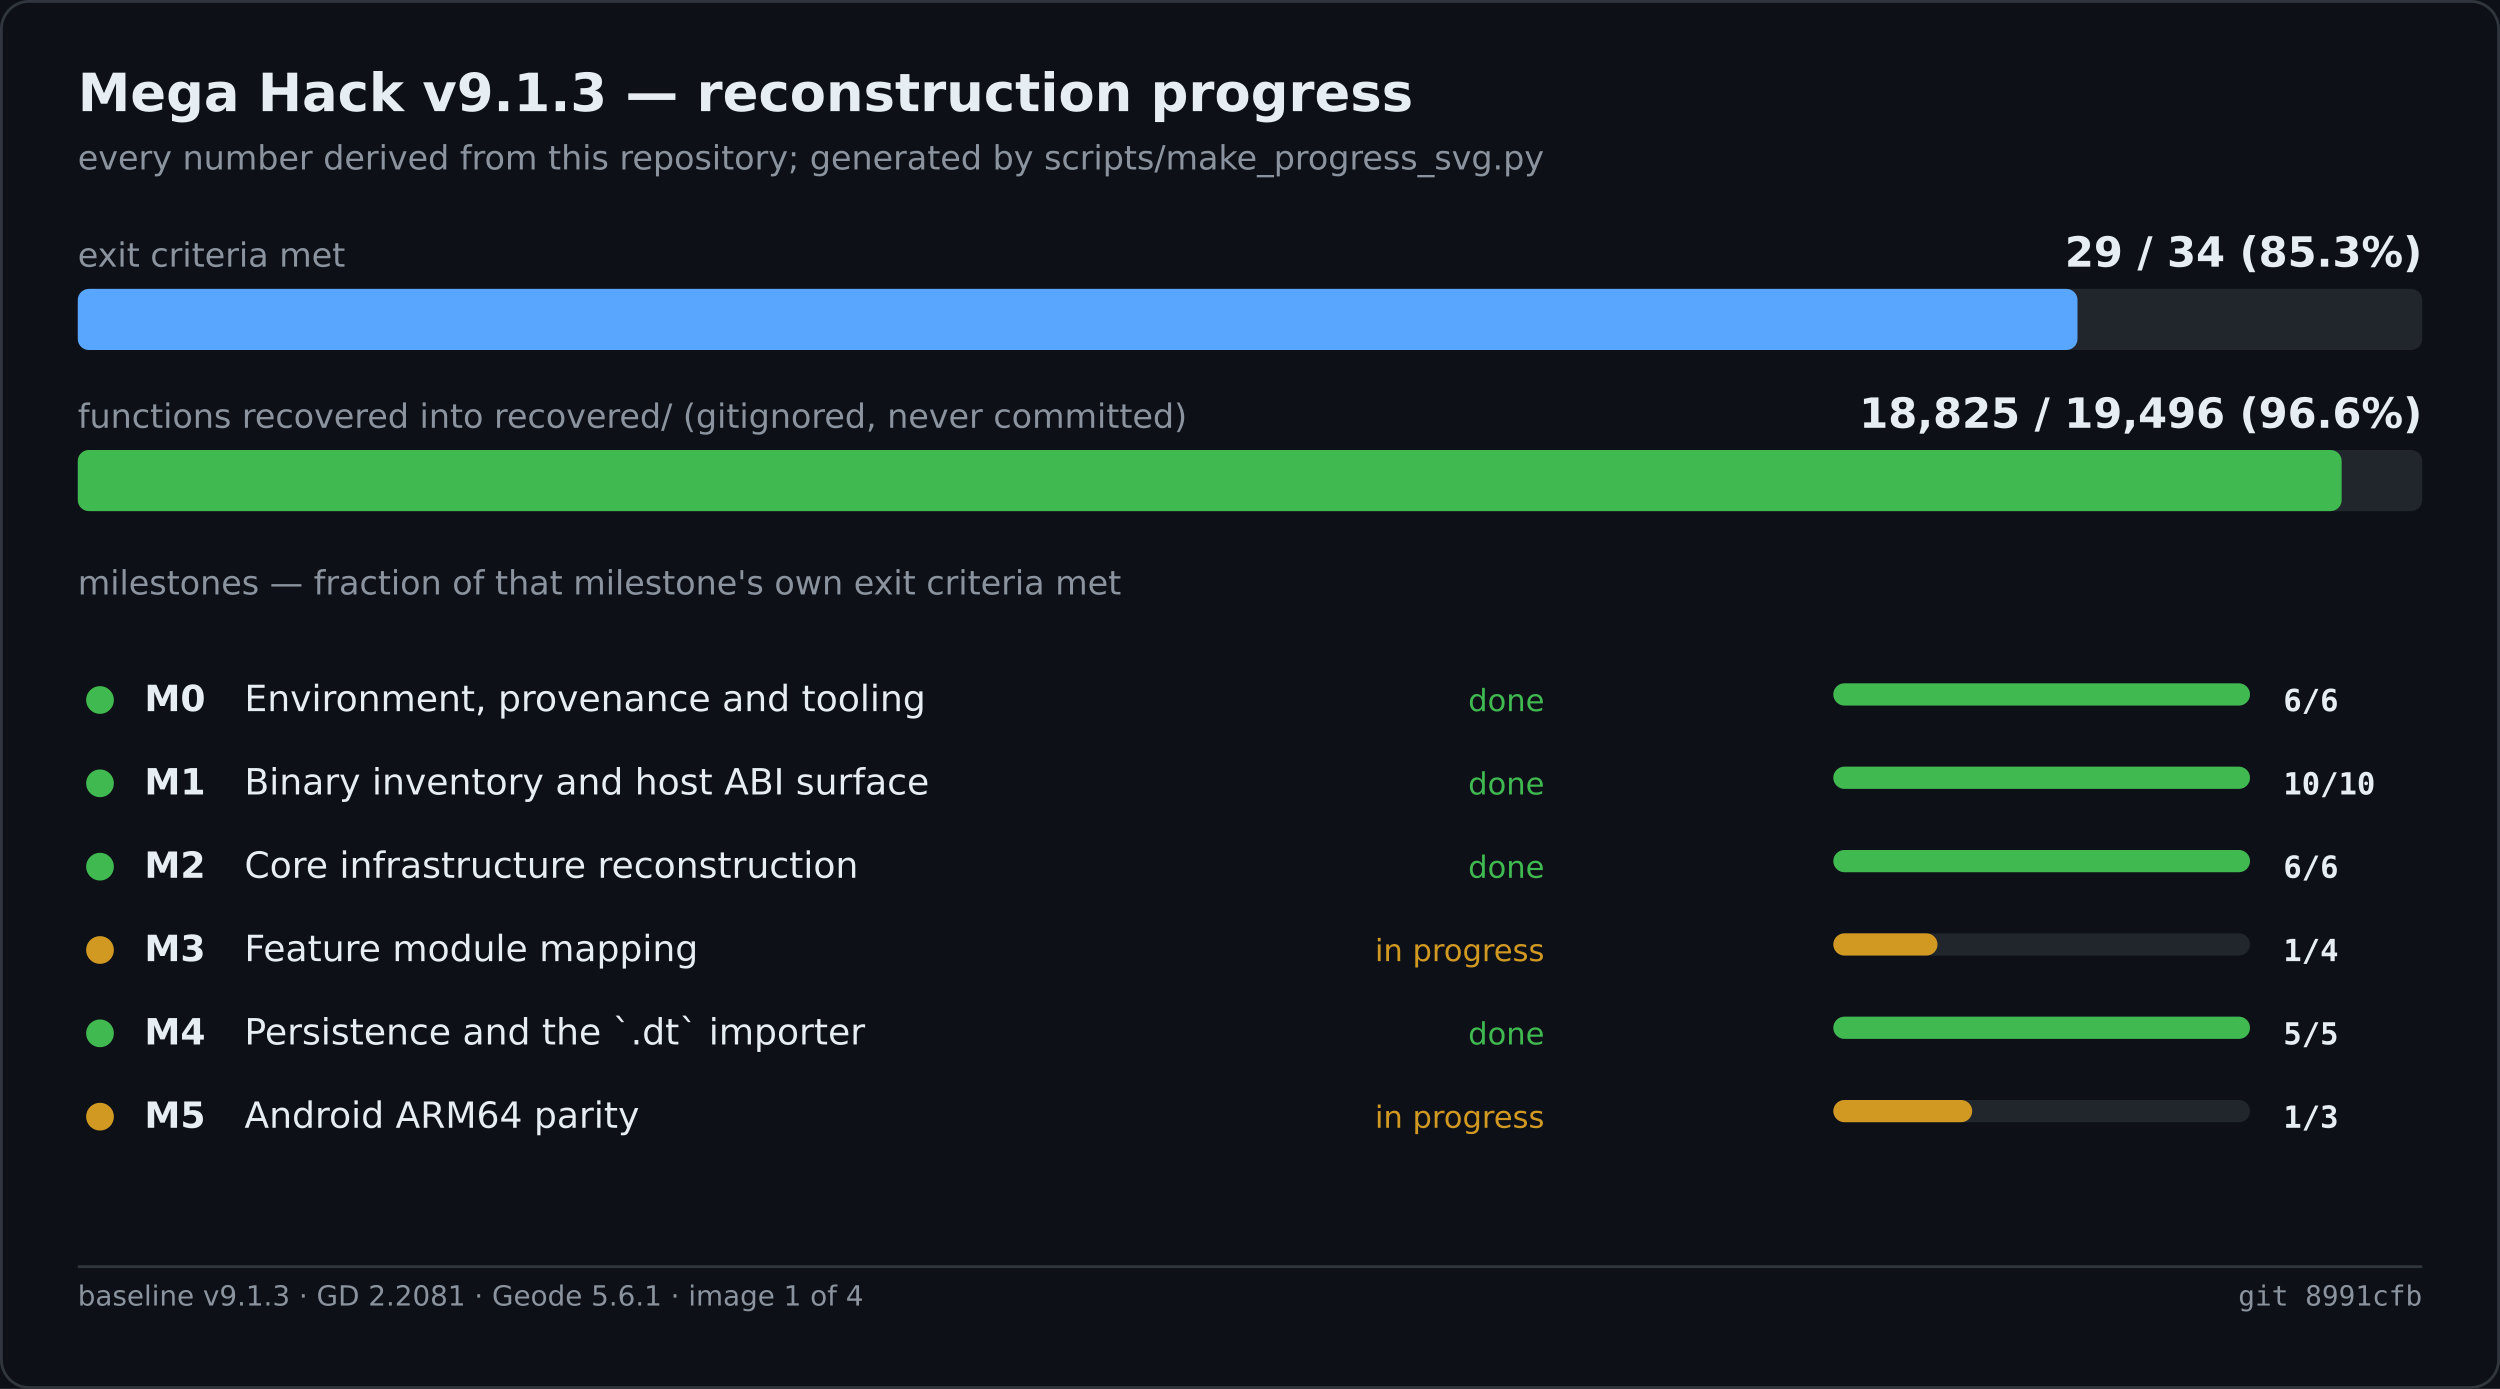
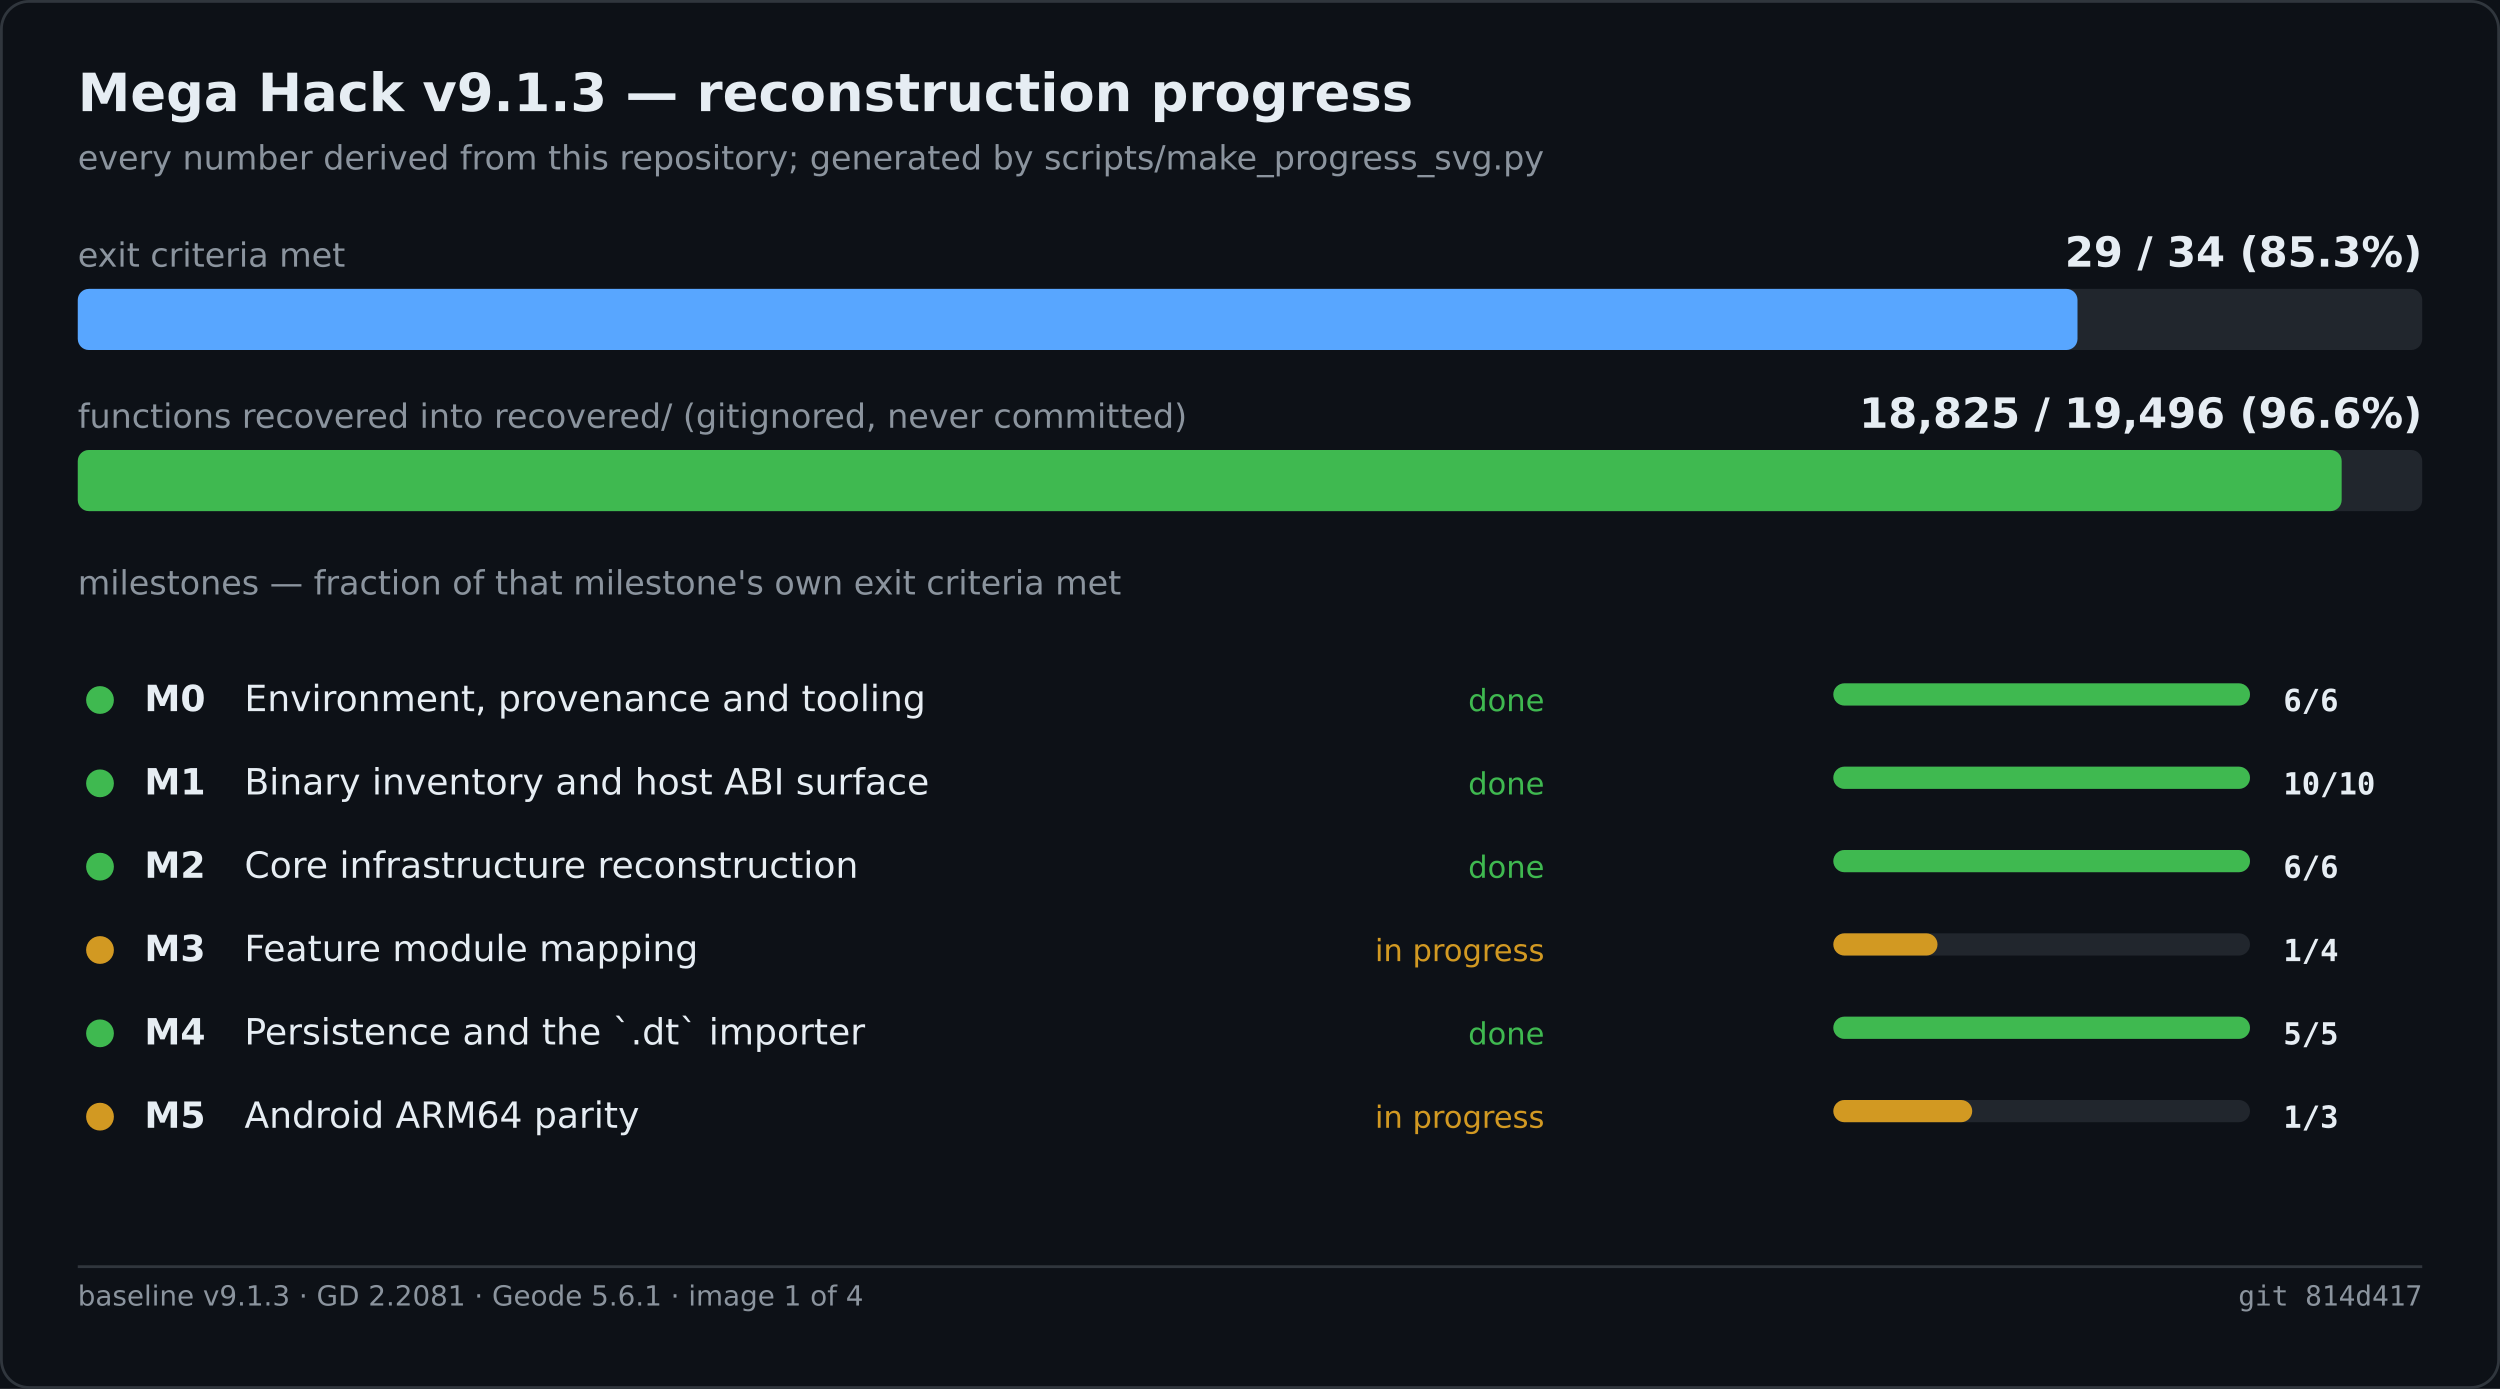
<svg xmlns="http://www.w3.org/2000/svg" width="900" height="500" viewBox="0 0 900 500" role="img" aria-label="Mega Hack v9.1.3 — reconstruction progress">
  <rect width="900" height="500" fill="#0d1117" />
  <rect x="0.5" y="0.5" width="899" height="499" fill="none" stroke="#30363d" rx="10" />
  <text x="28" y="40" font-family="Segoe UI,DejaVu Sans,Helvetica,sans-serif" font-size="19" font-weight="600" fill="#e6edf3">Mega Hack v9.1.3 — reconstruction progress</text>
  <text x="28" y="61" font-family="Segoe UI,DejaVu Sans,Helvetica,sans-serif" font-size="12" fill="#8b949e">every number derived from this repository; generated by scripts/make_progress_svg.py</text>
  <text x="28.0" y="96.0" font-family="Segoe UI,DejaVu Sans,Helvetica,sans-serif" font-size="12" fill="#8b949e">exit criteria met</text>
  <text x="872.0" y="96.0" font-family="Segoe UI,DejaVu Sans,Helvetica,sans-serif" font-size="15" fill="#e6edf3" font-weight="600" text-anchor="end">29 / 34   (85.3%)</text>
  <rect x="28.0" y="104.0" width="844.0" height="22.0" fill="#21262d" rx="4" />
  <rect x="28.0" y="104.0" width="719.9" height="22.0" fill="#58a6ff" rx="4" />
  <text x="28.0" y="154.0" font-family="Segoe UI,DejaVu Sans,Helvetica,sans-serif" font-size="12" fill="#8b949e">functions recovered into recovered/ (gitignored, never committed)</text>
  <text x="872.0" y="154.0" font-family="Segoe UI,DejaVu Sans,Helvetica,sans-serif" font-size="15" fill="#e6edf3" font-weight="600" text-anchor="end">18,825 / 19,496   (96.6%)</text>
  <rect x="28.0" y="162.0" width="844.0" height="22.0" fill="#21262d" rx="4" />
  <rect x="28.0" y="162.0" width="815.0" height="22.0" fill="#3fb950" rx="4" />
  <text x="28.0" y="214.0" font-family="Segoe UI,DejaVu Sans,Helvetica,sans-serif" font-size="12" fill="#8b949e">milestones — fraction of that milestone's own exit criteria met</text>
  <circle cx="36.0" cy="252.0" r="5" fill="#3fb950" />
  <text x="52.0" y="256.0" font-family="Segoe UI,DejaVu Sans,Helvetica,sans-serif" font-size="13" fill="#e6edf3" font-weight="600">M0</text>
  <text x="88.0" y="256.0" font-family="Segoe UI,DejaVu Sans,Helvetica,sans-serif" font-size="13" fill="#e6edf3">Environment, provenance and tooling</text>
  <text x="556.0" y="256.0" font-family="Segoe UI,DejaVu Sans,Helvetica,sans-serif" font-size="11" fill="#3fb950" text-anchor="end">done</text>
  <rect x="660.0" y="246.0" width="150.0" height="8.0" fill="#21262d" rx="4" />
  <rect x="660.0" y="246.0" width="150.0" height="8.0" fill="#3fb950" rx="4" />
  <text x="822.0" y="256.0" font-family="Cascadia Mono,Consolas,DejaVu Sans Mono,monospace" font-size="11" fill="#e6edf3" font-weight="600">6/6</text>
  <circle cx="36.0" cy="282.0" r="5" fill="#3fb950" />
  <text x="52.0" y="286.0" font-family="Segoe UI,DejaVu Sans,Helvetica,sans-serif" font-size="13" fill="#e6edf3" font-weight="600">M1</text>
  <text x="88.0" y="286.0" font-family="Segoe UI,DejaVu Sans,Helvetica,sans-serif" font-size="13" fill="#e6edf3">Binary inventory and host ABI surface</text>
  <text x="556.0" y="286.0" font-family="Segoe UI,DejaVu Sans,Helvetica,sans-serif" font-size="11" fill="#3fb950" text-anchor="end">done</text>
  <rect x="660.0" y="276.0" width="150.0" height="8.0" fill="#21262d" rx="4" />
  <rect x="660.0" y="276.0" width="150.0" height="8.0" fill="#3fb950" rx="4" />
  <text x="822.0" y="286.0" font-family="Cascadia Mono,Consolas,DejaVu Sans Mono,monospace" font-size="11" fill="#e6edf3" font-weight="600">10/10</text>
  <circle cx="36.0" cy="312.0" r="5" fill="#3fb950" />
  <text x="52.0" y="316.0" font-family="Segoe UI,DejaVu Sans,Helvetica,sans-serif" font-size="13" fill="#e6edf3" font-weight="600">M2</text>
  <text x="88.0" y="316.0" font-family="Segoe UI,DejaVu Sans,Helvetica,sans-serif" font-size="13" fill="#e6edf3">Core infrastructure reconstruction</text>
  <text x="556.0" y="316.0" font-family="Segoe UI,DejaVu Sans,Helvetica,sans-serif" font-size="11" fill="#3fb950" text-anchor="end">done</text>
  <rect x="660.0" y="306.0" width="150.0" height="8.0" fill="#21262d" rx="4" />
  <rect x="660.0" y="306.0" width="150.0" height="8.0" fill="#3fb950" rx="4" />
  <text x="822.0" y="316.0" font-family="Cascadia Mono,Consolas,DejaVu Sans Mono,monospace" font-size="11" fill="#e6edf3" font-weight="600">6/6</text>
  <circle cx="36.0" cy="342.0" r="5" fill="#d29922" />
  <text x="52.0" y="346.0" font-family="Segoe UI,DejaVu Sans,Helvetica,sans-serif" font-size="13" fill="#e6edf3" font-weight="600">M3</text>
  <text x="88.0" y="346.0" font-family="Segoe UI,DejaVu Sans,Helvetica,sans-serif" font-size="13" fill="#e6edf3">Feature module mapping</text>
  <text x="556.0" y="346.0" font-family="Segoe UI,DejaVu Sans,Helvetica,sans-serif" font-size="11" fill="#d29922" text-anchor="end">in progress</text>
  <rect x="660.0" y="336.0" width="150.0" height="8.0" fill="#21262d" rx="4" />
  <rect x="660.0" y="336.0" width="37.5" height="8.0" fill="#d29922" rx="4" />
  <text x="822.0" y="346.0" font-family="Cascadia Mono,Consolas,DejaVu Sans Mono,monospace" font-size="11" fill="#e6edf3" font-weight="600">1/4</text>
  <circle cx="36.0" cy="372.0" r="5" fill="#3fb950" />
  <text x="52.0" y="376.0" font-family="Segoe UI,DejaVu Sans,Helvetica,sans-serif" font-size="13" fill="#e6edf3" font-weight="600">M4</text>
  <text x="88.0" y="376.0" font-family="Segoe UI,DejaVu Sans,Helvetica,sans-serif" font-size="13" fill="#e6edf3">Persistence and the `.dt` importer</text>
  <text x="556.0" y="376.0" font-family="Segoe UI,DejaVu Sans,Helvetica,sans-serif" font-size="11" fill="#3fb950" text-anchor="end">done</text>
  <rect x="660.0" y="366.0" width="150.0" height="8.0" fill="#21262d" rx="4" />
  <rect x="660.0" y="366.0" width="150.0" height="8.0" fill="#3fb950" rx="4" />
  <text x="822.0" y="376.0" font-family="Cascadia Mono,Consolas,DejaVu Sans Mono,monospace" font-size="11" fill="#e6edf3" font-weight="600">5/5</text>
  <circle cx="36.0" cy="402.0" r="5" fill="#d29922" />
  <text x="52.0" y="406.0" font-family="Segoe UI,DejaVu Sans,Helvetica,sans-serif" font-size="13" fill="#e6edf3" font-weight="600">M5</text>
  <text x="88.0" y="406.0" font-family="Segoe UI,DejaVu Sans,Helvetica,sans-serif" font-size="13" fill="#e6edf3">Android ARM64 parity</text>
  <text x="556.0" y="406.0" font-family="Segoe UI,DejaVu Sans,Helvetica,sans-serif" font-size="11" fill="#d29922" text-anchor="end">in progress</text>
  <rect x="660.0" y="396.0" width="150.0" height="8.0" fill="#21262d" rx="4" />
  <rect x="660.0" y="396.0" width="50.0" height="8.0" fill="#d29922" rx="4" />
  <text x="822.0" y="406.0" font-family="Cascadia Mono,Consolas,DejaVu Sans Mono,monospace" font-size="11" fill="#e6edf3" font-weight="600">1/3</text>
  <line x1="28.0" y1="456.0" x2="872.0" y2="456.0" stroke="#30363d" stroke-width="1" />
  <text x="28.0" y="470.0" font-family="Segoe UI,DejaVu Sans,Helvetica,sans-serif" font-size="10" fill="#8b949e">baseline v9.1.3 · GD 2.2081 · Geode 5.6.1 · image 1 of 4</text>
-   <text x="872.0" y="470.0" font-family="Cascadia Mono,Consolas,DejaVu Sans Mono,monospace" font-size="10" fill="#8b949e" text-anchor="end">git 8991cfb</text>
+   <text x="872.0" y="470.0" font-family="Cascadia Mono,Consolas,DejaVu Sans Mono,monospace" font-size="10" fill="#8b949e" text-anchor="end">git 814d417</text>
</svg>
